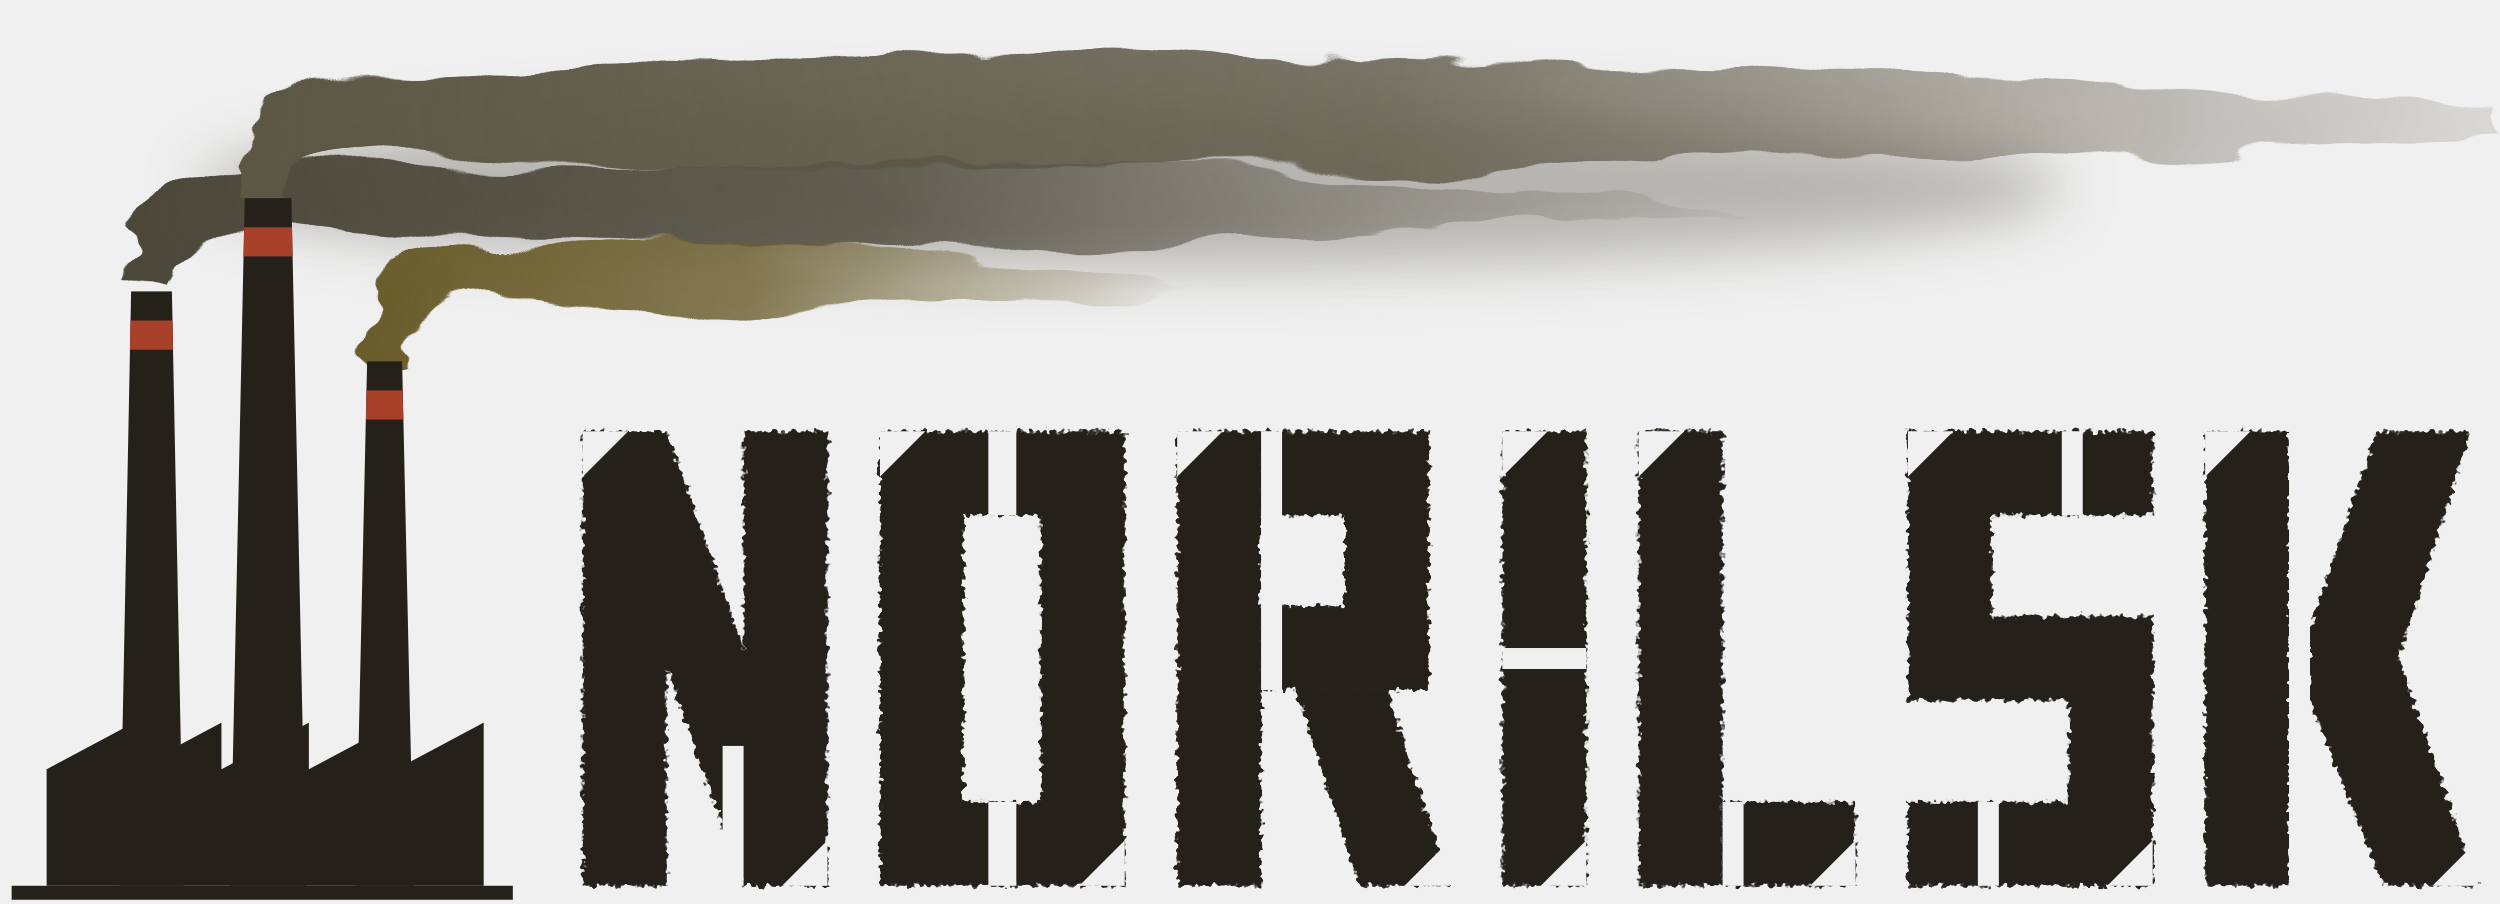
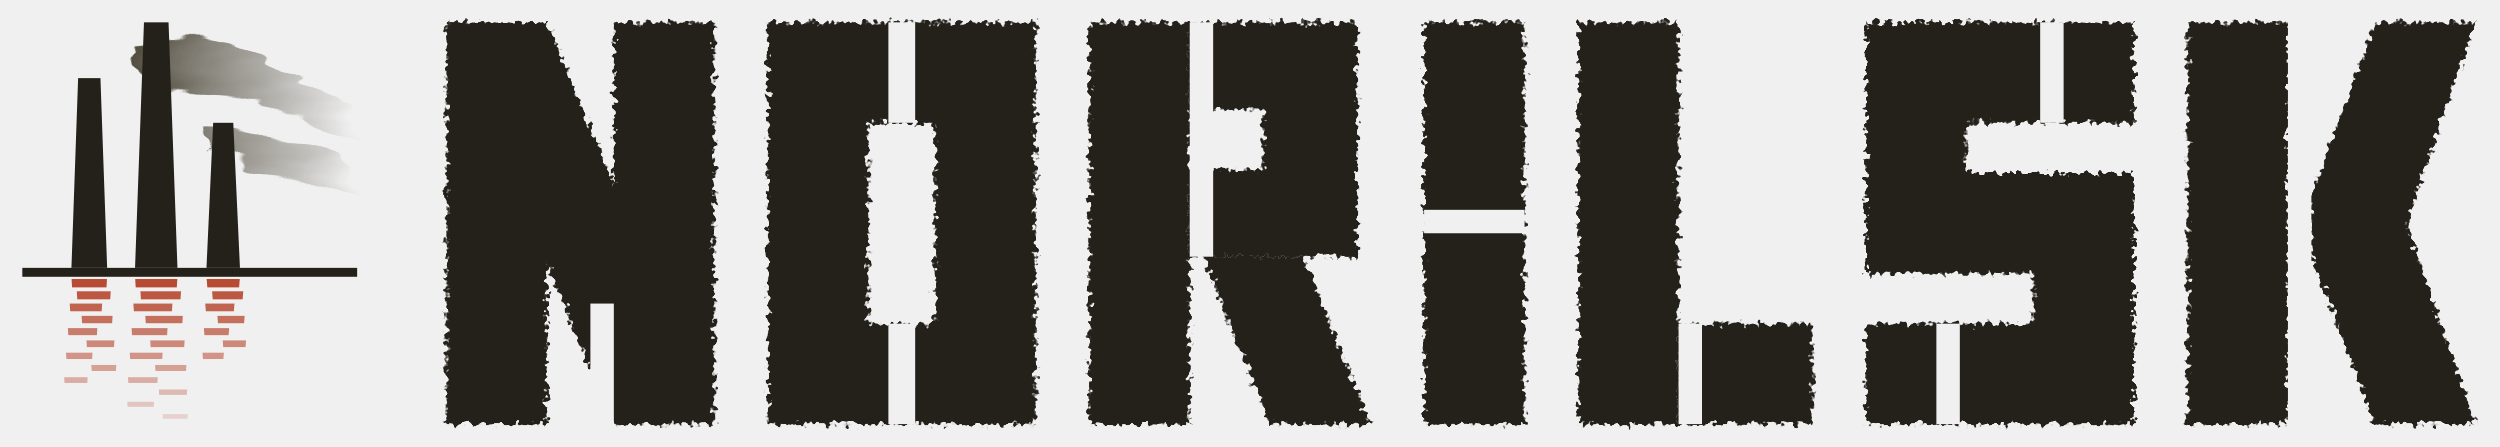
- <svg xmlns="http://www.w3.org/2000/svg" viewBox="-4 -74 429 155" width="429" height="155">
+ <svg xmlns="http://www.w3.org/2000/svg" viewBox="-4 -4 448 80" width="448" height="80">
  <defs>
    <filter id="erode" x="-5%" y="-10%" width="110%" height="120%">
      <feTurbulence type="fractalNoise" baseFrequency="0.9" numOctaves="2" seed="7" result="n" />
-       <feDisplacementMap in="SourceGraphic" in2="n" scale="2.0" xChannelSelector="R" yChannelSelector="G" />
+       <feDisplacementMap in="SourceGraphic" in2="n" scale="2.6" xChannelSelector="R" yChannelSelector="G" />
    </filter>
-     <mask id="cut" maskUnits="userSpaceOnUse" x="-10" y="-10" width="345" height="98">
-       <rect x="-10" y="-10" width="345" height="98" fill="#fff" />
-       <rect x="24.0" y="54.0" width="3.6" height="24.0" fill="#000" />
-       <path fill="#000" d="M0.0,0.0 L7.8,0.0 L0.0,7.8 Z" />
-       <path fill="#000" d="M42.0,78.0 L34.2,78.0 L42.0,70.2 Z" />
-       <rect x="69.6" y="0.0" width="4.8" height="14.4" fill="#000" />
-       <rect x="69.6" y="63.6" width="4.8" height="14.4" fill="#000" />
-       <path fill="#000" d="M51.0,0.0 L58.8,0.0 L51.0,7.8 Z" />
-       <path fill="#000" d="M93.0,78.0 L85.2,78.0 L93.0,70.2 Z" />
-       <rect x="116.4" y="0.0" width="3.6" height="44.4" fill="#000" />
-       <path fill="#000" d="M102.0,0.0 L109.8,0.0 L102.0,7.8 Z" />
-       <path fill="#000" d="M148.8,78.0 L141.0,78.0 L148.8,70.2 Z" />
-       <rect x="157.8" y="37.2" width="14.4" height="3.6" fill="#000" />
-       <path fill="#000" d="M157.8,0.0 L165.6,0.0 L157.8,7.8 Z" />
-       <path fill="#000" d="M172.2,78.0 L164.4,78.0 L172.2,70.2 Z" />
-       <rect x="195.6" y="63.6" width="3.6" height="14.4" fill="#000" />
-       <path fill="#000" d="M181.2,0.0 L189.0,0.0 L181.2,7.8 Z" />
-       <path fill="#000" d="M218.4,78.0 L210.6,78.0 L218.4,70.2 Z" />
-       <rect x="253.8" y="0.0" width="3.6" height="14.4" fill="#000" />
-       <rect x="239.4" y="63.6" width="3.6" height="14.4" fill="#000" />
-       <path fill="#000" d="M227.4,0.0 L235.2,0.0 L227.4,7.8 Z" />
-       <path fill="#000" d="M269.4,78.0 L261.6,78.0 L269.4,70.2 Z" />
-       <rect x="292.8" y="0.0" width="3.6" height="78.0" fill="#000" />
-       <path fill="#000" d="M278.4,0.0 L286.2,0.0 L278.4,7.8 Z" />
-       <path fill="#000" d="M325.2,78.0 L317.4,78.0 L325.2,70.2 Z" />
+     <mask id="cut" maskUnits="userSpaceOnUse" x="-10" y="-10" width="384" height="92">
+       <rect x="-10" y="-10" width="384" height="92" fill="#fff" />
+       <rect x="25.8" y="50.4" width="4.2" height="21.6" fill="#000" />
+       <rect x="79.2" y="0.0" width="4.8" height="18.0" fill="#000" />
+       <rect x="79.2" y="54.0" width="4.8" height="18.0" fill="#000" />
+       <rect x="133.2" y="0.0" width="4.2" height="42.0" fill="#000" />
+       <rect x="175.2" y="33.6" width="18.0" height="4.2" fill="#000" />
+       <rect x="220.8" y="54.0" width="4.2" height="18.0" fill="#000" />
+       <rect x="285.6" y="0.0" width="4.2" height="18.0" fill="#000" />
+       <rect x="267.0" y="54.0" width="4.2" height="18.0" fill="#000" />
+       <rect x="330.0" y="0.0" width="4.2" height="72.0" fill="#000" />
    </mask>
-     <linearGradient id="wf0" gradientUnits="userSpaceOnUse" x1="22.0" y1="0" x2="300.0" y2="0">
-       <stop offset="0" stop-color="#4b4739" />
-       <stop offset="0.45" stop-color="#4b4739" stop-opacity="0.8" />
-       <stop offset="1" stop-color="#4b4739" stop-opacity="0" />
-     </linearGradient>
-     <linearGradient id="wf1" gradientUnits="userSpaceOnUse" x1="42.0" y1="0" x2="470.0" y2="0">
-       <stop offset="0" stop-color="#5c5644" />
-       <stop offset="0.45" stop-color="#5c5644" stop-opacity="0.8" />
-       <stop offset="1" stop-color="#5c5644" stop-opacity="0" />
-     </linearGradient>
-     <linearGradient id="wf2" gradientUnits="userSpaceOnUse" x1="62.0" y1="0" x2="200.0" y2="0">
-       <stop offset="0" stop-color="#6a5d2c" />
-       <stop offset="0.45" stop-color="#6a5d2c" stop-opacity="0.8" />
-       <stop offset="1" stop-color="#6a5d2c" stop-opacity="0" />
-     </linearGradient>
-     <filter id="wb" x="-20%" y="-80%" width="140%" height="260%">
-       <feGaussianBlur stdDeviation="5.0" />
-     </filter>
-     <filter id="wr" x="-5%" y="-60%" width="110%" height="220%">
-       <feTurbulence type="fractalNoise" baseFrequency="0.035 0.120" numOctaves="3" seed="11" result="n" />
-       <feDisplacementMap in="SourceGraphic" in2="n" scale="9.0" xChannelSelector="R" yChannelSelector="G" />
-     </filter>
  </defs>
-   <ellipse cx="190.0" cy="-42.0" rx="160.0" ry="14.0" fill="#4b4739" opacity="0.35" filter="url(#wb)" />
-   <path d="M18.5,-24.0 C18.5,-48.0 28.0,-45.0 48.0,-45.0 Q161.4,-51.0 300.0,-37.5 Q161.4,-27.5 48.0,-35.0 C34.0,-35.0 25.5,-32.0 25.5,-24.0 Z" fill="url(#wf0)" filter="url(#wr)" />
-   <path d="M38.0,-40.0 C38.0,-64.5 48.0,-61.5 68.0,-61.5 Q248.9,-69.3 470.0,-52.5 Q248.9,-39.6 68.0,-48.5 C54.0,-48.5 46.0,-45.5 46.0,-40.0 Z" fill="url(#wf1)" filter="url(#wr)" />
-   <path d="M59.0,-12.0 C59.0,-34.0 68.0,-31.0 88.0,-31.0 Q138.4,-35.8 200.0,-24.5 Q138.4,-16.4 88.0,-23.0 C74.0,-23.0 65.0,-20.0 65.0,-12.0 Z" fill="url(#wf2)" filter="url(#wr)" />
-   <path d="M16.5,78.0 L18.5,-24.0 L25.5,-24.0 L27.5,78.0 Z" fill="#24211b" />
-   <path d="M18.4,-19.0 L25.6,-19.0 L25.7,-14.0 L18.3,-14.0 Z" fill="#a8402a" />
-   <path d="M35.5,78.0 L38.0,-40.0 L46.0,-40.0 L48.5,78.0 Z" fill="#24211b" />
-   <path d="M37.9,-35.0 L46.1,-35.0 L46.2,-30.0 L37.8,-30.0 Z" fill="#a8402a" />
-   <path d="M57.0,78.0 L59.0,-12.0 L65.0,-12.0 L67.0,78.0 Z" fill="#24211b" />
-   <path d="M58.9,-7.0 L65.1,-7.0 L65.2,-2.0 L58.8,-2.0 Z" fill="#a8402a" />
-   <path d="M4.0,78.0 L4.0,58.0 L19.0,50.0 L19.0,58.0 L34.0,50.0 L34.0,58.0 L49.0,50.0 L49.0,58.0 L64.0,50.0 L64.0,58.0 L79.0,50.0 L79.0,58.0 L79.0,78.0 Z" fill="#24211b" />
-   <rect x="-2.0" y="78.0" width="86.0" height="2.4" fill="#24211b" />
-   <g transform="translate(96.0 0)">
+   <filter id="wr" x="-10%" y="-60%" width="120%" height="220%">
+     <feTurbulence type="fractalNoise" baseFrequency="0.05 0.2" numOctaves="3" seed="11" result="n" />
+     <feDisplacementMap in="SourceGraphic" in2="n" scale="7" xChannelSelector="R" yChannelSelector="G" />
+   </filter>
+   <linearGradient id="wg" x1="0" y1="0" x2="1" y2="0">
+     <stop offset="0" stop-color="#4f4a3c" />
+     <stop offset="1" stop-color="#4f4a3c" stop-opacity="0" />
+   </linearGradient>
+   <path d="M20,4 C30,0 44,4 60,16 L60,22 C48,14 36,12 22,12 Z" fill="url(#wg)" filter="url(#wr)" />
+   <path d="M33,20 C42,18 52,22 60,28 L60,31 C50,27 42,25 34,25 Z" fill="url(#wg)" opacity="0.7" filter="url(#wr)" />
+   <path d="M8.8,44 L10.0,10 L14.0,10 L15.2,44 Z M20.2,44 L21.8,0 L26.2,0 L27.8,44 Z M33.0,44 L34.2,18 L37.8,18 L39.0,44 Z" fill="#24211b" />
+   <rect x="0" y="44" width="60" height="1.6" fill="#24211b" />
+   <clipPath id="wc0">
+     <rect x="-6" y="46.0" width="72" height="1.5" />
+   </clipPath>
+   <path d="M8.8,45.6 L10.0,65.3 L14.0,65.3 L15.2,45.6 Z M20.2,45.6 L21.8,71.1 L26.2,71.1 L27.8,45.6 Z M33.0,45.6 L34.2,60.7 L37.8,60.7 L39.0,45.6 Z" fill="#b5432a" opacity="0.95" transform="translate(0 0)" clip-path="url(#wc0)" />
+   <clipPath id="wc1">
+     <rect x="-6" y="48.2" width="72" height="1.44" />
+   </clipPath>
+   <path d="M8.8,45.6 L10.0,65.3 L14.0,65.3 L15.2,45.6 Z M20.2,45.6 L21.8,71.1 L26.2,71.1 L27.8,45.6 Z M33.0,45.6 L34.2,60.7 L37.8,60.7 L39.0,45.6 Z" fill="#b5432a" opacity="0.88" transform="translate(0.8 0)" clip-path="url(#wc1)" />
+   <clipPath id="wc2">
+     <rect x="-6" y="50.4" width="72" height="1.38" />
+   </clipPath>
+   <path d="M8.8,45.6 L10.0,65.3 L14.0,65.3 L15.2,45.6 Z M20.2,45.6 L21.8,71.1 L26.2,71.1 L27.8,45.6 Z M33.0,45.6 L34.2,60.7 L37.8,60.7 L39.0,45.6 Z" fill="#b5432a" opacity="0.81" transform="translate(-0.6 0)" clip-path="url(#wc2)" />
+   <clipPath id="wc3">
+     <rect x="-6" y="52.6" width="72" height="1.32" />
+   </clipPath>
+   <path d="M8.8,45.6 L10.0,65.3 L14.0,65.3 L15.2,45.6 Z M20.2,45.6 L21.8,71.1 L26.2,71.1 L27.8,45.6 Z M33.0,45.6 L34.2,60.7 L37.8,60.7 L39.0,45.6 Z" fill="#b5432a" opacity="0.74" transform="translate(1.4 0)" clip-path="url(#wc3)" />
+   <clipPath id="wc4">
+     <rect x="-6" y="54.8" width="72" height="1.26" />
+   </clipPath>
+   <path d="M8.8,45.6 L10.0,65.3 L14.0,65.3 L15.2,45.6 Z M20.2,45.6 L21.8,71.1 L26.2,71.1 L27.8,45.6 Z M33.0,45.6 L34.2,60.7 L37.8,60.7 L39.0,45.6 Z" fill="#b5432a" opacity="0.67" transform="translate(-1.2 0)" clip-path="url(#wc4)" />
+   <clipPath id="wc5">
+     <rect x="-6" y="57.0" width="72" height="1.2" />
+   </clipPath>
+   <path d="M8.8,45.6 L10.0,65.3 L14.0,65.3 L15.2,45.6 Z M20.2,45.6 L21.8,71.1 L26.2,71.1 L27.8,45.6 Z M33.0,45.6 L34.2,60.7 L37.8,60.7 L39.0,45.6 Z" fill="#b5432a" opacity="0.6" transform="translate(2.0 0)" clip-path="url(#wc5)" />
+   <clipPath id="wc6">
+     <rect x="-6" y="59.2" width="72" height="1.14" />
+   </clipPath>
+   <path d="M8.8,45.6 L10.0,65.3 L14.0,65.3 L15.2,45.6 Z M20.2,45.6 L21.8,71.1 L26.2,71.1 L27.8,45.6 Z M33.0,45.6 L34.2,60.7 L37.8,60.7 L39.0,45.6 Z" fill="#b5432a" opacity="0.53" transform="translate(-1.8 0)" clip-path="url(#wc6)" />
+   <clipPath id="wc7">
+     <rect x="-6" y="61.4" width="72" height="1.08" />
+   </clipPath>
+   <path d="M8.8,45.6 L10.0,65.3 L14.0,65.3 L15.2,45.6 Z M20.2,45.6 L21.8,71.1 L26.2,71.1 L27.8,45.6 Z M33.0,45.6 L34.2,60.7 L37.8,60.7 L39.0,45.6 Z" fill="#b5432a" opacity="0.46" transform="translate(2.6 0)" clip-path="url(#wc7)" />
+   <clipPath id="wc8">
+     <rect x="-6" y="63.6" width="72" height="1.02" />
+   </clipPath>
+   <path d="M8.8,45.6 L10.0,65.3 L14.0,65.3 L15.2,45.6 Z M20.2,45.6 L21.8,71.1 L26.2,71.1 L27.8,45.6 Z M33.0,45.6 L34.2,60.7 L37.8,60.7 L39.0,45.6 Z" fill="#b5432a" opacity="0.39" transform="translate(-2.4 0)" clip-path="url(#wc8)" />
+   <clipPath id="wc9">
+     <rect x="-6" y="65.8" width="72" height="0.96" />
+   </clipPath>
+   <path d="M8.8,45.6 L10.0,65.3 L14.0,65.3 L15.2,45.6 Z M20.2,45.6 L21.8,71.1 L26.2,71.1 L27.8,45.6 Z M33.0,45.6 L34.2,60.7 L37.8,60.7 L39.0,45.6 Z" fill="#b5432a" opacity="0.32" transform="translate(3.0 0)" clip-path="url(#wc9)" />
+   <clipPath id="wc10">
+     <rect x="-6" y="68.0" width="72" height="0.9" />
+   </clipPath>
+   <path d="M8.8,45.6 L10.0,65.3 L14.0,65.3 L15.2,45.6 Z M20.2,45.6 L21.8,71.1 L26.2,71.1 L27.8,45.6 Z M33.0,45.6 L34.2,60.7 L37.8,60.7 L39.0,45.6 Z" fill="#b5432a" opacity="0.25" transform="translate(-2.8 0)" clip-path="url(#wc10)" />
+   <clipPath id="wc11">
+     <rect x="-6" y="70.2" width="72" height="0.84" />
+   </clipPath>
+   <path d="M8.8,45.6 L10.0,65.3 L14.0,65.3 L15.2,45.6 Z M20.2,45.6 L21.8,71.1 L26.2,71.1 L27.8,45.6 Z M33.0,45.6 L34.2,60.7 L37.8,60.7 L39.0,45.6 Z" fill="#b5432a" opacity="0.18" transform="translate(3.4 0)" clip-path="url(#wc11)" />
+   <g transform="translate(76.0 0)">
    <g fill="#24211b" mask="url(#cut)" filter="url(#erode)">
-       <path fill-rule="evenodd" d="M0.0,0.0 L14.4,0.0 L14.4,78.0 L0.0,78.0 Z" />
-       <path fill-rule="evenodd" d="M27.6,0.0 L42.0,0.0 L42.0,78.0 L27.6,78.0 Z" />
-       <path fill-rule="evenodd" d="M0.0,0.0 L14.4,0.0 L42.0,78.0 L27.6,78.0 Z" />
-       <path fill-rule="evenodd" d="M51.0,0.0 L93.0,0.0 L93.0,78.0 L51.0,78.0 L51.0,0.0 L65.4,14.4 L65.4,63.6 L78.6,63.6 L78.6,14.4 L65.4,14.4 Z" />
-       <path fill-rule="evenodd" d="M102.0,0.0 L116.4,0.0 L116.4,78.0 L102.0,78.0 Z" />
-       <path fill-rule="evenodd" d="M116.4,0.0 L145.2,0.0 L145.2,44.4 L116.4,44.4 L116.4,0.0 L116.4,14.4 L130.8,14.4 L130.8,30.0 L116.4,30.0 L116.4,14.4 Z" />
-       <path fill-rule="evenodd" d="M122.4,44.4 L138.0,44.4 L148.8,78.0 L133.2,78.0 Z" />
-       <path fill-rule="evenodd" d="M157.8,0.0 L172.2,0.0 L172.2,78.0 L157.8,78.0 Z" />
-       <path fill-rule="evenodd" d="M181.2,0.0 L195.6,0.0 L195.6,78.0 L181.2,78.0 Z" />
-       <path fill-rule="evenodd" d="M195.6,63.6 L218.4,63.6 L218.4,78.0 L195.6,78.0 Z" />
-       <path fill-rule="evenodd" d="M227.4,0.0 L269.4,0.0 L269.4,14.4 L227.4,14.4 Z" />
-       <path fill-rule="evenodd" d="M227.4,0.0 L241.8,0.0 L241.8,46.2 L227.4,46.2 Z" />
-       <path fill-rule="evenodd" d="M227.4,31.8 L269.4,31.8 L269.4,46.2 L227.4,46.2 Z" />
-       <path fill-rule="evenodd" d="M255.0,31.8 L269.4,31.8 L269.4,78.0 L255.0,78.0 Z" />
-       <path fill-rule="evenodd" d="M227.4,63.6 L269.4,63.6 L269.4,78.0 L227.4,78.0 Z" />
-       <path fill-rule="evenodd" d="M278.4,0.0 L292.8,0.0 L292.8,78.0 L278.4,78.0 Z" />
-       <path fill-rule="evenodd" d="M296.4,33.6 L307.8,0.0 L324.0,0.0 L310.8,41.4 L296.4,41.4 Z" />
-       <path fill-rule="evenodd" d="M296.4,36.6 L310.8,36.6 L325.2,78.0 L309.0,78.0 L296.4,46.2 Z" />
+       <path fill-rule="evenodd" d="M0.0,0.0 L18.0,0.0 L18.0,72.0 L0.0,72.0 Z" />
+       <path fill-rule="evenodd" d="M30.0,0.0 L48.0,0.0 L48.0,72.0 L30.0,72.0 Z" />
+       <path fill-rule="evenodd" d="M0.0,0.0 L18.0,0.0 L48.0,72.0 L30.0,72.0 Z" />
+       <path fill-rule="evenodd" d="M57.6,0.0 L105.6,0.0 L105.6,72.0 L57.6,72.0 L57.6,0.0 L75.6,18.0 L75.6,54.0 L87.6,54.0 L87.6,18.0 L75.6,18.0 Z" />
+       <path fill-rule="evenodd" d="M115.2,0.0 L133.2,0.0 L133.2,72.0 L115.2,72.0 Z" />
+       <path fill-rule="evenodd" d="M133.2,0.0 L163.2,0.0 L163.2,42.0 L133.2,42.0 L133.2,0.0 L133.2,15.6 L146.4,15.6 L146.4,26.4 L133.2,26.4 L133.2,15.6 Z" />
+       <path fill-rule="evenodd" d="M135.6,42.0 L153.6,42.0 L165.6,72.0 L147.6,72.0 Z" />
+       <path fill-rule="evenodd" d="M175.2,0.0 L193.2,0.0 L193.2,72.0 L175.2,72.0 Z" />
+       <path fill-rule="evenodd" d="M202.8,0.0 L220.8,0.0 L220.8,72.0 L202.8,72.0 Z" />
+       <path fill-rule="evenodd" d="M220.8,54.0 L244.8,54.0 L244.8,72.0 L220.8,72.0 Z" />
+       <path fill-rule="evenodd" d="M254.4,0.0 L302.4,0.0 L302.4,18.0 L254.4,18.0 Z" />
+       <path fill-rule="evenodd" d="M254.4,0.0 L272.4,0.0 L272.4,45.0 L254.4,45.0 Z" />
+       <path fill-rule="evenodd" d="M254.4,27.0 L302.4,27.0 L302.4,45.0 L254.4,45.0 Z" />
+       <path fill-rule="evenodd" d="M284.4,27.0 L302.4,27.0 L302.4,72.0 L284.4,72.0 Z" />
+       <path fill-rule="evenodd" d="M254.4,54.0 L302.4,54.0 L302.4,72.0 L254.4,72.0 Z" />
+       <path fill-rule="evenodd" d="M312.0,0.0 L330.0,0.0 L330.0,72.0 L312.0,72.0 Z" />
+       <path fill-rule="evenodd" d="M334.2,31.2 L345.6,0.0 L363.6,0.0 L350.4,38.4 L334.2,38.4 Z" />
+       <path fill-rule="evenodd" d="M334.2,33.6 L350.4,33.6 L363.6,72.0 L345.6,72.0 L334.2,42.0 Z" />
    </g>
  </g>
</svg>
